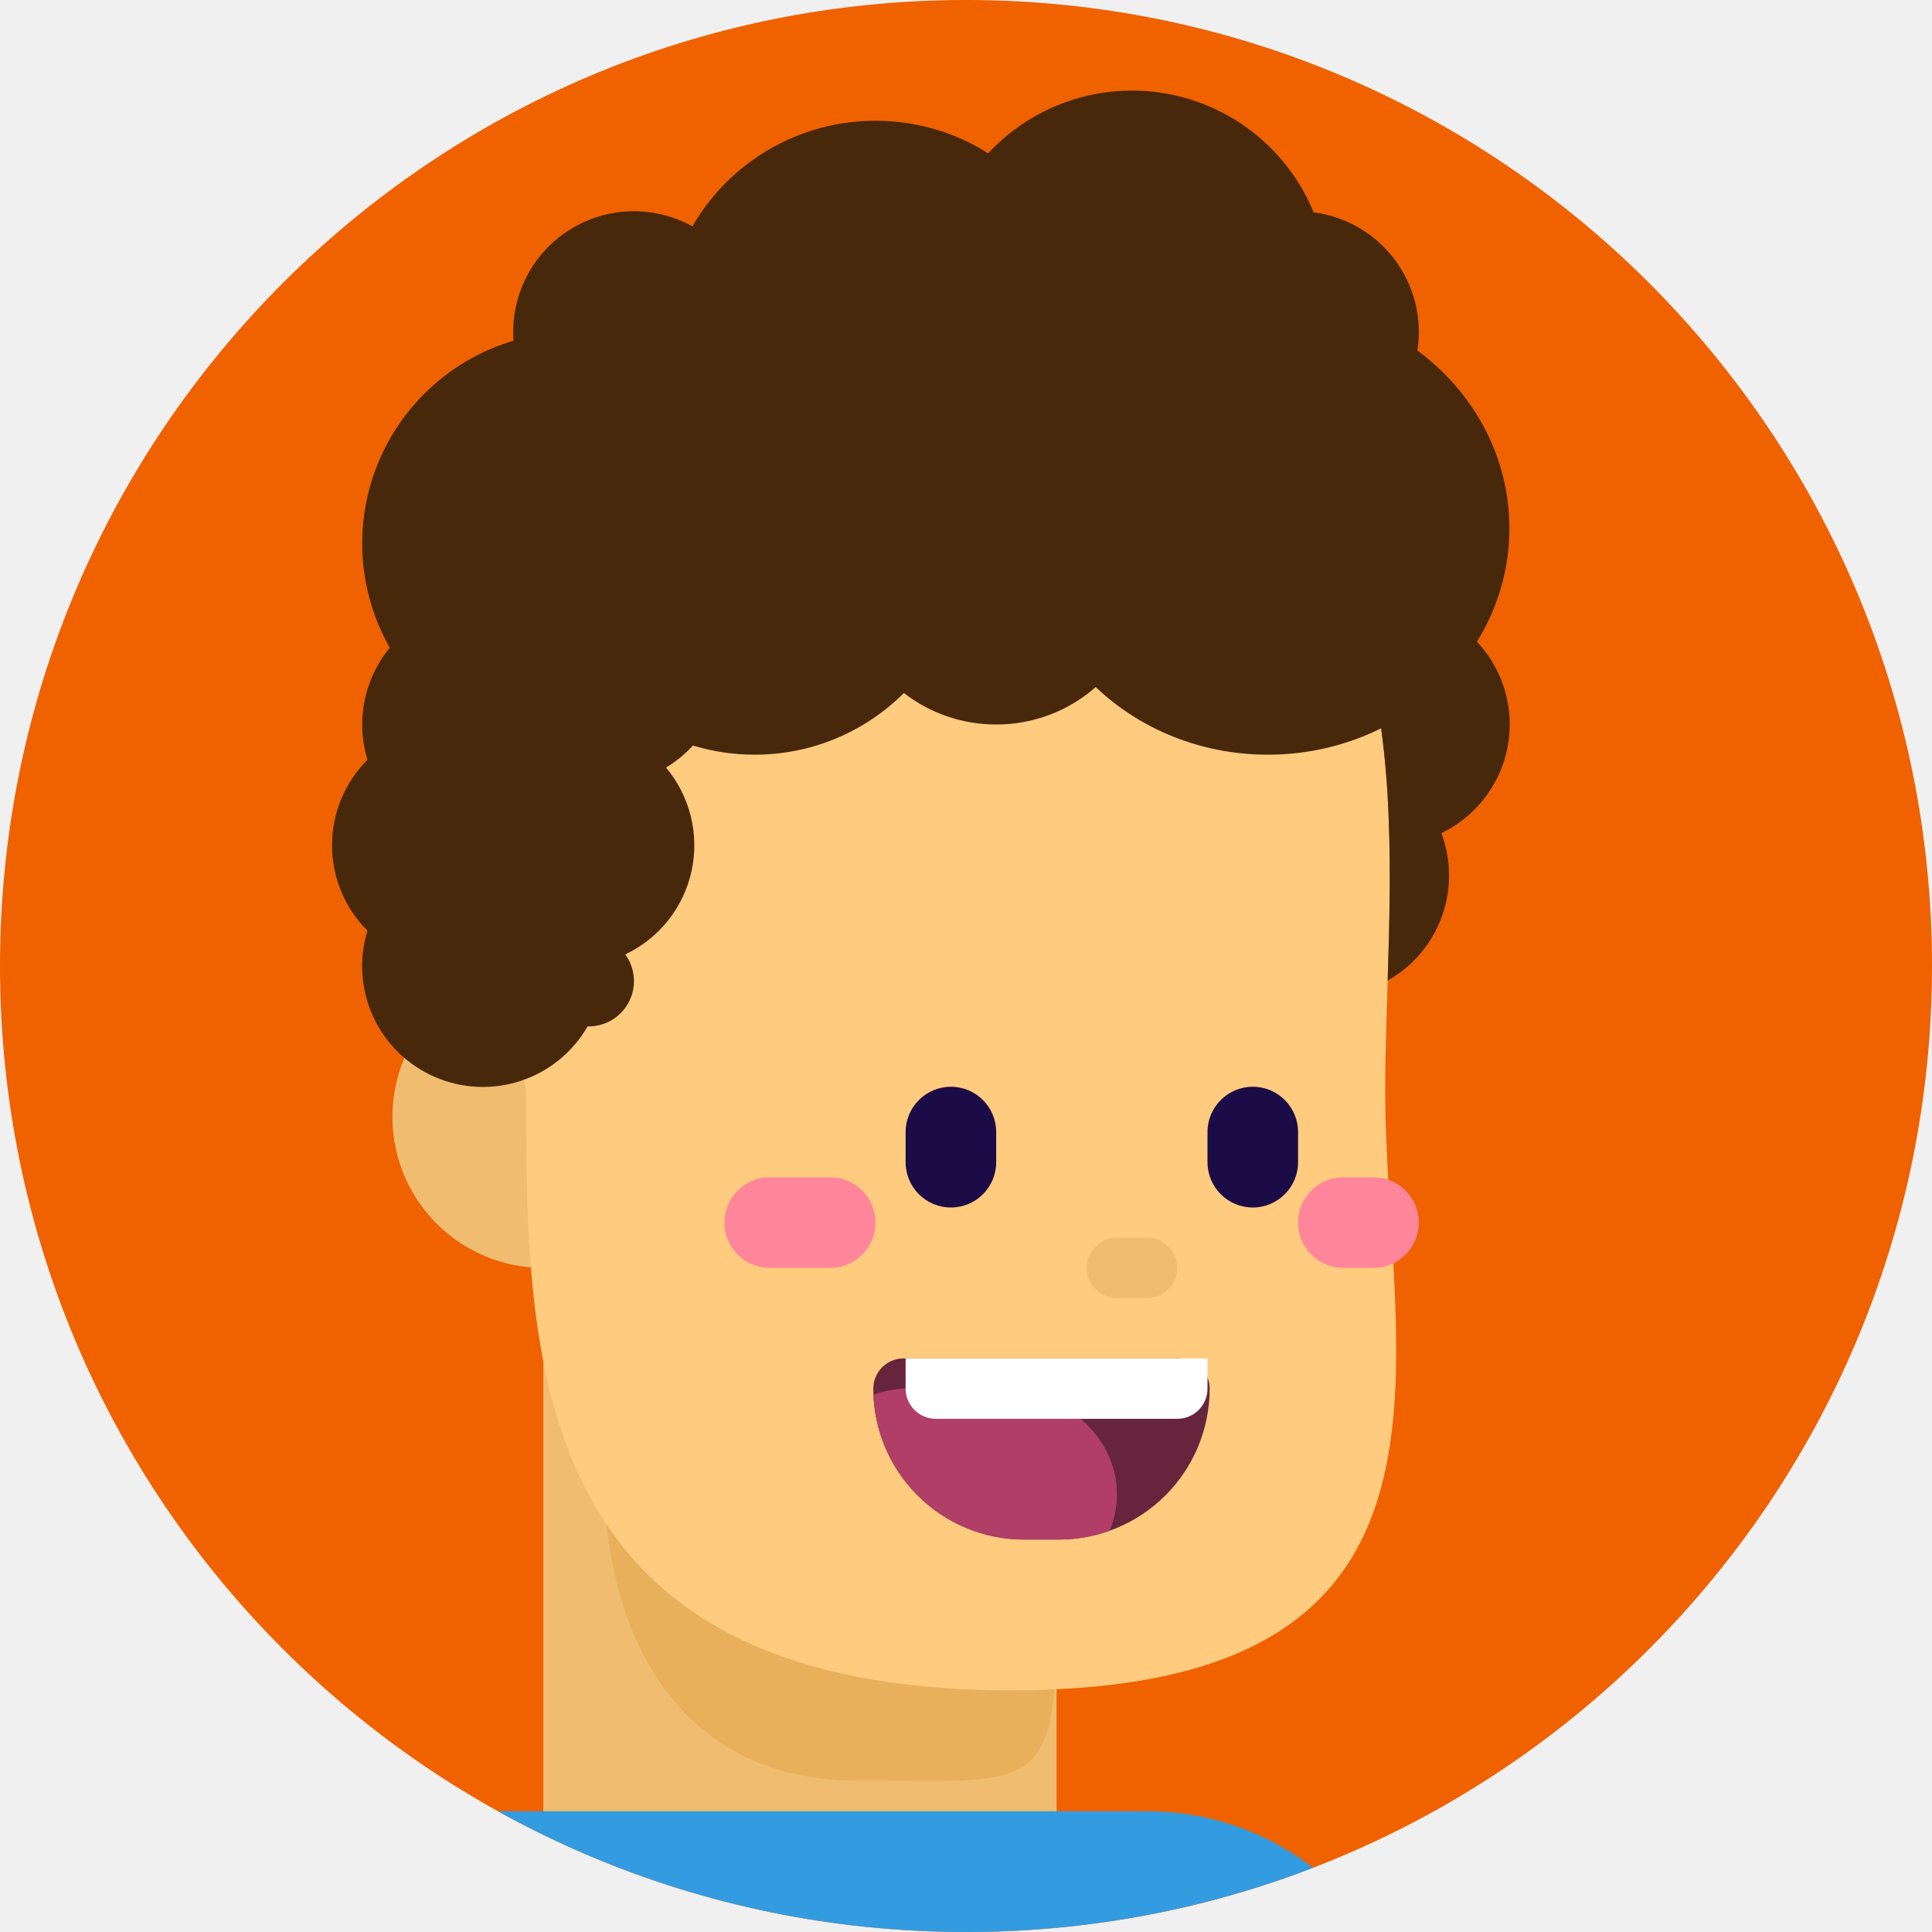
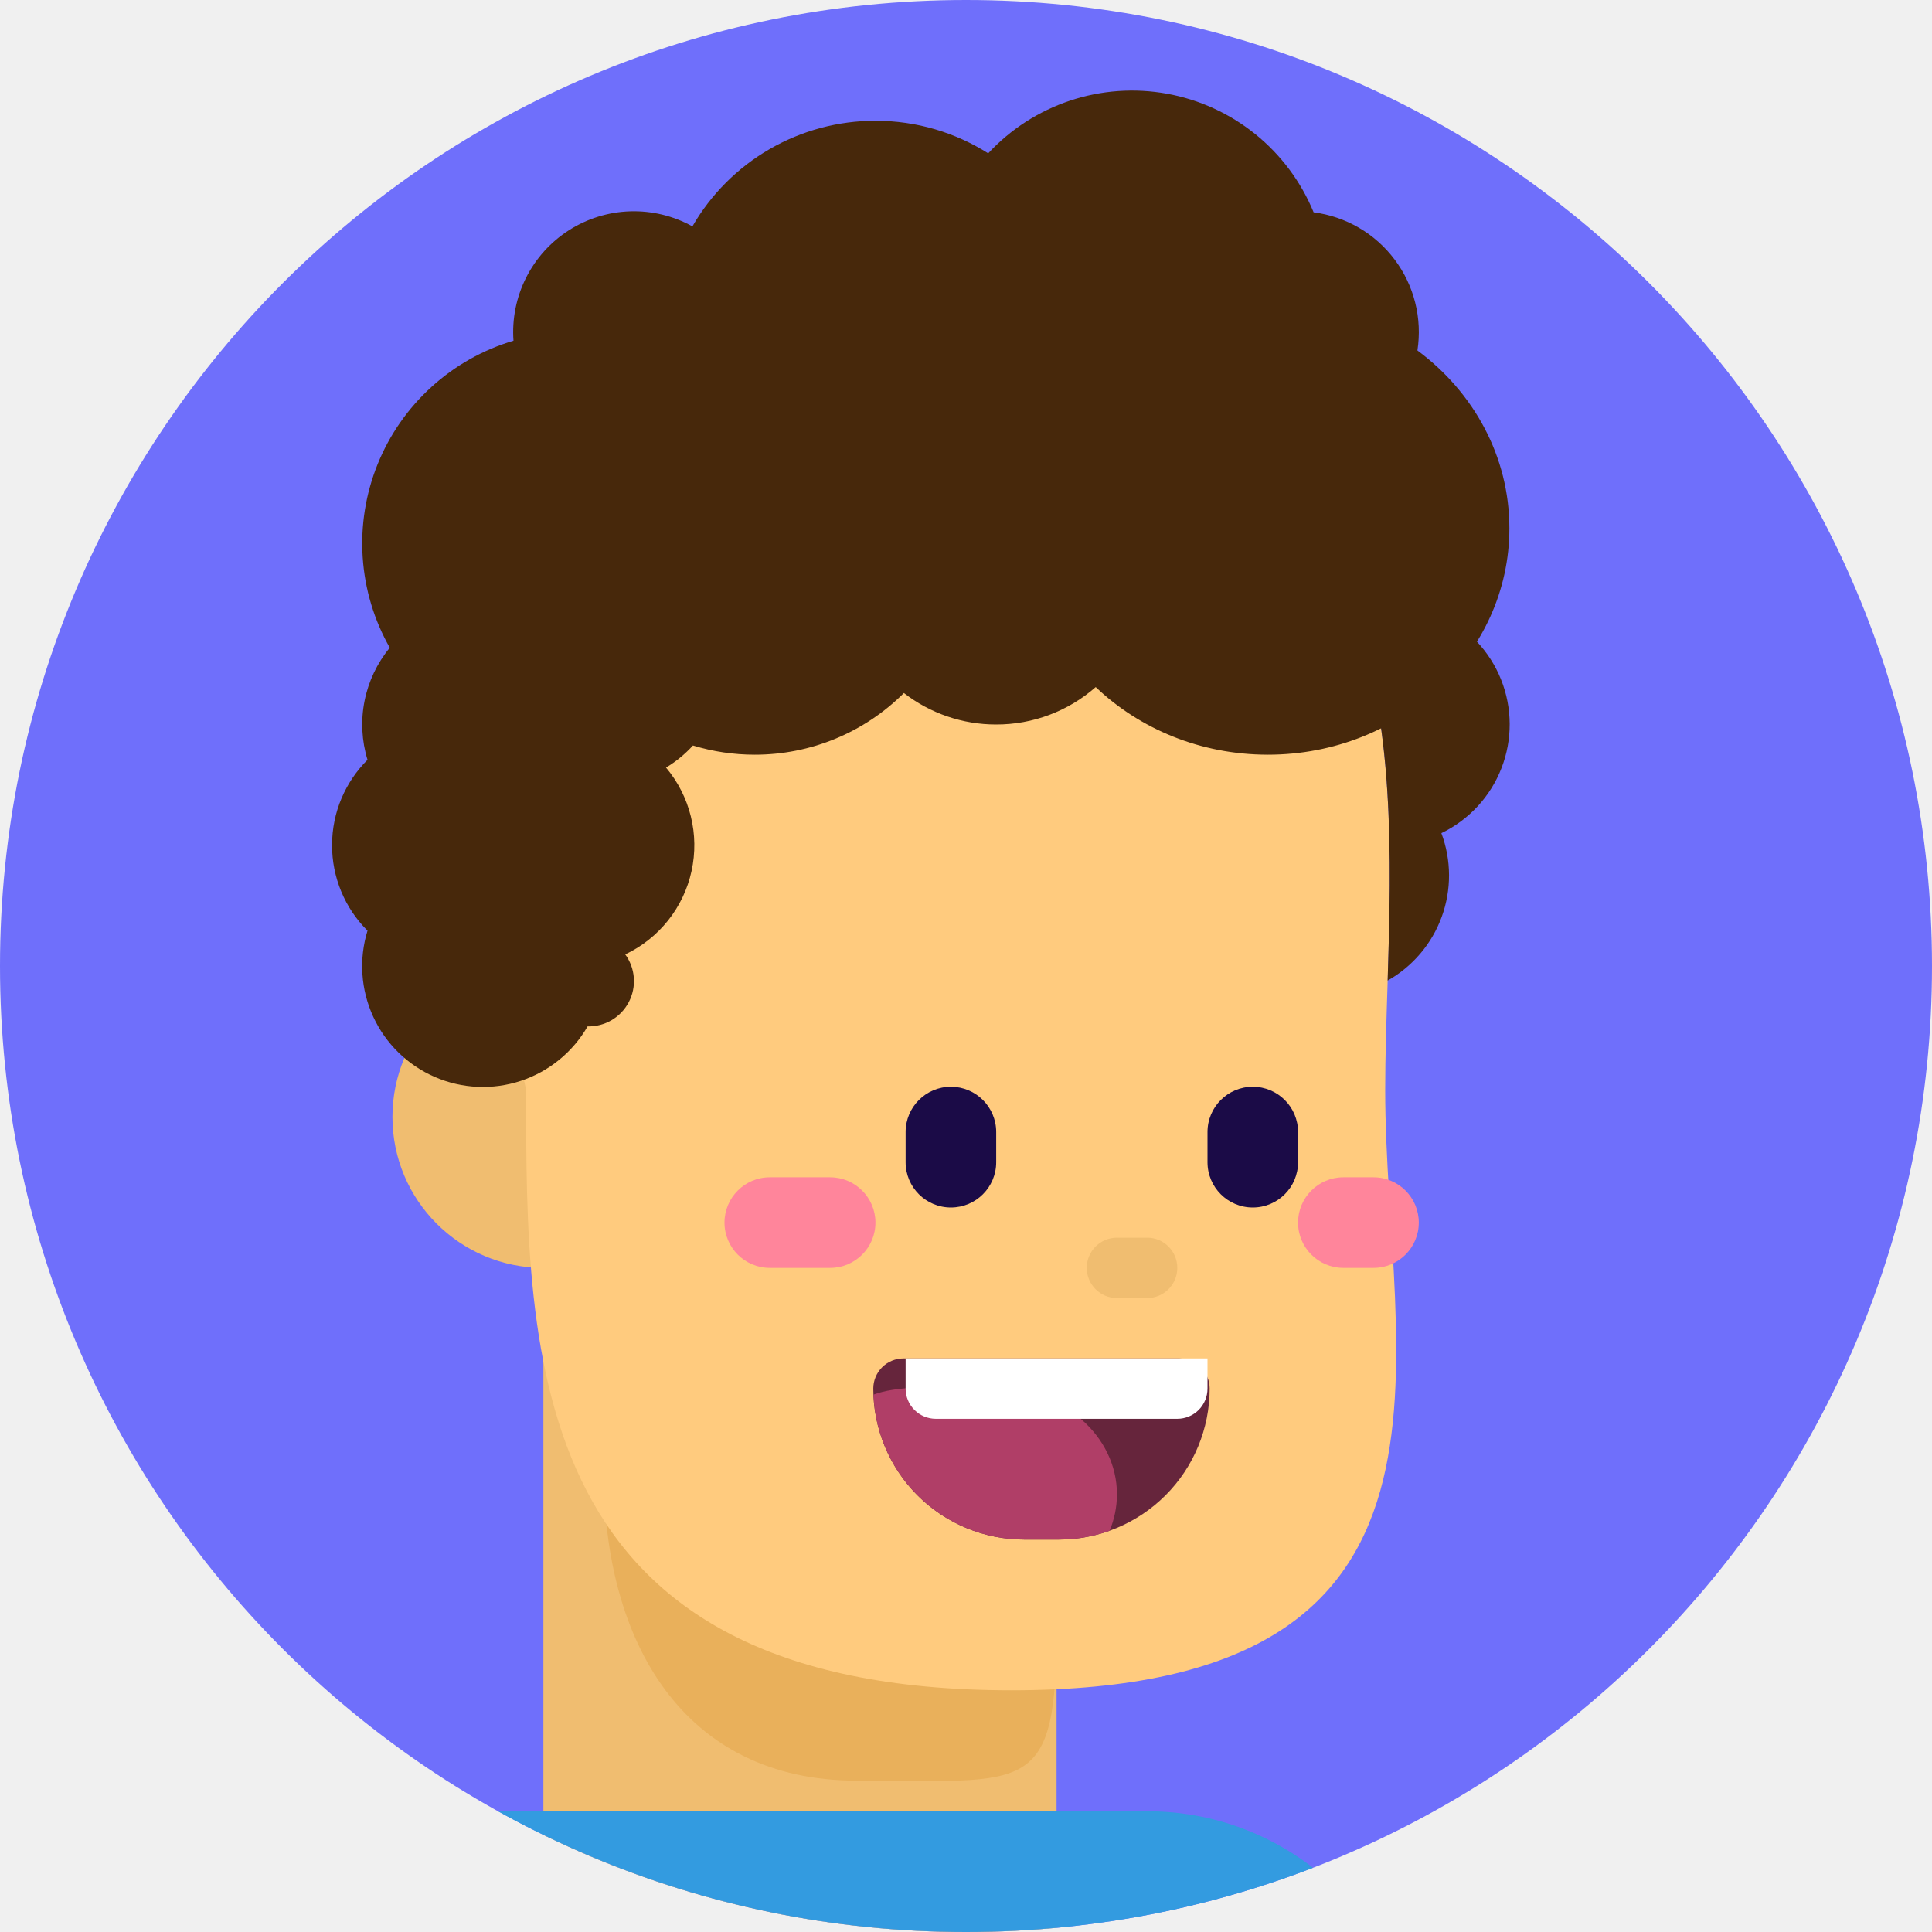
- <svg xmlns="http://www.w3.org/2000/svg" width="48" height="48" viewBox="0 0 48 48" fill="none">
-   <g clip-path="url(#clip0_201_819)">
-     <path d="M48 24C48 10.745 37.255 0 24 0C10.745 0 0 10.745 0 24C0 37.255 10.745 48 24 48C37.255 48 48 37.255 48 24Z" fill="#F06100" />
-     <path d="M13.5 31.5C15.571 31.5 17.25 29.821 17.25 27.75C17.25 25.679 15.571 24 13.5 24C11.429 24 9.75 25.679 9.75 27.75C9.75 29.821 11.429 31.5 13.5 31.5Z" fill="#F0BD70" />
-     <path d="M13.5 30.75H26.25V49.403C26.25 49.403 23.518 51 19.875 51C16.232 51 13.5 48.392 13.5 48.392V30.75Z" fill="#F0BD70" />
-     <path d="M26.25 40.401C26.25 44.642 25.588 44.239 21.287 44.239C16.986 44.239 15.002 40.802 15.002 36.562C15.002 32.321 14.838 28.5 18.309 28.5C28.125 28.875 26.25 36.16 26.25 40.401Z" fill="#E9B05B" />
-     <path d="M34.415 27.075C34.415 33.767 37.179 41.995 25.125 41.995C13.071 41.995 13.071 33.767 13.071 27.075C11.25 19.125 11.625 9.75 24 9.75C36.375 9.75 34.415 20.383 34.415 27.075V27.075Z" fill="#FFCB7E" />
-     <path d="M28.5 30.75H27.75C27.336 30.75 27 31.086 27 31.5C27 31.914 27.336 32.25 27.75 32.25H28.5C28.914 32.25 29.25 31.914 29.25 31.5C29.25 31.086 28.914 30.75 28.5 30.75Z" fill="#F0BD70" />
-     <path d="M28.5 45H12C8.272 45 5.25 48.022 5.25 51.75V55.5C5.25 59.228 8.272 62.25 12 62.25H28.5C32.228 62.25 35.25 59.228 35.25 55.5V51.75C35.25 48.022 32.228 45 28.5 45Z" fill="#339BE0" />
-     <path fill-rule="evenodd" clip-rule="evenodd" d="M34.476 24.362C35.098 24.011 35.575 23.449 35.82 22.777C36.065 22.106 36.061 21.369 35.811 20.699C36.496 20.369 37.029 19.791 37.305 19.083C37.58 18.375 37.576 17.588 37.293 16.882C37.011 16.177 36.471 15.604 35.783 15.281C35.096 14.958 34.31 14.908 33.587 15.142C34.65 17.897 34.572 21.305 34.476 24.362Z" fill="#47280B" />
-     <path fill-rule="evenodd" clip-rule="evenodd" d="M27.223 17.07C26.539 17.671 25.66 18.002 24.75 18C23.92 18.001 23.113 17.726 22.457 17.218C21.97 17.704 21.392 18.09 20.756 18.353C20.12 18.616 19.438 18.751 18.75 18.75C18.23 18.75 17.713 18.674 17.216 18.522C17.021 18.736 16.795 18.921 16.547 19.07C16.843 19.422 17.053 19.836 17.163 20.282C17.273 20.727 17.279 21.192 17.182 21.64C17.084 22.089 16.884 22.509 16.599 22.868C16.313 23.227 15.949 23.516 15.534 23.712C15.658 23.882 15.732 24.082 15.747 24.292C15.763 24.501 15.72 24.711 15.622 24.897C15.525 25.083 15.377 25.238 15.197 25.345C15.016 25.451 14.809 25.505 14.599 25.5C14.231 26.14 13.641 26.622 12.94 26.853C12.24 27.085 11.478 27.051 10.802 26.756C10.125 26.462 9.58 25.929 9.272 25.259C8.964 24.588 8.913 23.828 9.13 23.122C8.851 22.844 8.629 22.514 8.478 22.149C8.327 21.785 8.25 21.394 8.25 21C8.25 20.171 8.587 19.42 9.13 18.878C8.986 18.404 8.96 17.901 9.057 17.416C9.154 16.93 9.369 16.475 9.684 16.093C9.294 15.405 9.064 14.639 9.011 13.85C8.959 13.061 9.085 12.271 9.38 11.537C9.676 10.804 10.133 10.147 10.718 9.615C11.302 9.083 12 8.69 12.758 8.465C12.719 7.926 12.826 7.387 13.068 6.904C13.31 6.421 13.679 6.012 14.134 5.721C14.589 5.43 15.115 5.267 15.655 5.25C16.195 5.233 16.73 5.363 17.203 5.624C17.663 4.826 18.326 4.163 19.125 3.703C19.923 3.242 20.828 3 21.75 3C22.78 3 23.741 3.296 24.551 3.809C25.108 3.209 25.807 2.759 26.584 2.501C27.36 2.242 28.189 2.183 28.995 2.329C29.8 2.475 30.556 2.821 31.192 3.336C31.829 3.851 32.325 4.518 32.636 5.275C33.033 5.326 33.416 5.456 33.761 5.658C34.107 5.859 34.409 6.128 34.649 6.448C34.889 6.768 35.063 7.132 35.161 7.52C35.258 7.909 35.276 8.312 35.215 8.708C36.607 9.738 37.5 11.334 37.5 13.125C37.5 16.232 34.813 18.75 31.5 18.75C29.825 18.75 28.311 18.107 27.223 17.07V17.07Z" fill="#47280B" />
-     <path d="M21.697 34.5C21.697 34.301 21.776 34.11 21.916 33.97C22.057 33.829 22.248 33.75 22.447 33.75H29.304C29.503 33.75 29.694 33.829 29.834 33.97C29.975 34.11 30.054 34.301 30.054 34.5C30.054 35.495 29.659 36.448 28.956 37.152C28.252 37.855 27.299 38.25 26.304 38.25H25.447C24.452 38.25 23.498 37.855 22.795 37.152C22.092 36.448 21.697 35.495 21.697 34.5V34.5Z" fill="#66253C" />
-     <path fill-rule="evenodd" clip-rule="evenodd" d="M27.566 38.032C27.161 38.177 26.734 38.251 26.304 38.25H25.447C24.478 38.25 23.547 37.875 22.849 37.204C22.15 36.533 21.738 35.618 21.7 34.65C22.273 34.435 23.123 34.46 23.962 34.485C24.23 34.492 24.495 34.5 24.75 34.5C26.407 34.5 27.75 35.675 27.75 37.125C27.75 37.444 27.685 37.75 27.566 38.032V38.032Z" fill="#B03E67" />
-     <path d="M22.5 33.75H30V34.5C30 34.699 29.921 34.89 29.78 35.03C29.64 35.171 29.449 35.25 29.25 35.25H23.25C23.051 35.25 22.86 35.171 22.72 35.03C22.579 34.89 22.5 34.699 22.5 34.5V33.75Z" fill="white" />
-     <path d="M24.75 28.125C24.75 27.504 24.246 27 23.625 27C23.004 27 22.5 27.504 22.5 28.125V28.875C22.5 29.496 23.004 30 23.625 30C24.246 30 24.75 29.496 24.75 28.875V28.125Z" fill="#1B0B47" />
-     <path d="M32.25 28.125C32.25 27.504 31.746 27 31.125 27C30.504 27 30 27.504 30 28.125V28.875C30 29.496 30.504 30 31.125 30C31.746 30 32.25 29.496 32.25 28.875V28.125Z" fill="#1B0B47" />
-     <path d="M20.625 29.25H19.125C18.504 29.25 18 29.754 18 30.375C18 30.996 18.504 31.5 19.125 31.5H20.625C21.246 31.5 21.75 30.996 21.75 30.375C21.75 29.754 21.246 29.25 20.625 29.25Z" fill="#FF859B" />
-     <path d="M34.125 29.25H33.375C32.754 29.25 32.25 29.754 32.25 30.375C32.25 30.996 32.754 31.5 33.375 31.5H34.125C34.746 31.5 35.25 30.996 35.25 30.375C35.25 29.754 34.746 29.25 34.125 29.25Z" fill="#FF859B" />
+ <svg xmlns="http://www.w3.org/2000/svg" width="94" height="94" viewBox="0 0 94 94" fill="none">
+   <g clip-path="url(#clip0_854_2410)">
+     <path d="M94 47C94 21.043 72.957 0 47 0C21.043 0 0 21.043 0 47C0 72.957 21.043 94 47 94C72.957 94 94 72.957 94 47Z" fill="#6F6FFB" />
+     <path d="M26.438 61.688C30.493 61.688 33.781 58.4 33.781 54.344C33.781 50.288 30.493 47 26.438 47C22.382 47 19.094 50.288 19.094 54.344C19.094 58.4 22.382 61.688 26.438 61.688Z" fill="#F0BD70" />
+     <path d="M26.438 60.219H51.406V96.747C51.406 96.747 46.056 99.875 38.922 99.875C31.788 99.875 26.438 94.768 26.438 94.768V60.219Z" fill="#F0BD70" />
+     <path d="M51.406 79.119C51.406 87.423 50.11 86.636 41.687 86.636C33.264 86.636 29.377 79.904 29.377 71.6C29.377 63.296 29.057 55.812 35.855 55.812C55.078 56.547 51.406 70.814 51.406 79.119Z" fill="#E9B05B" />
+     <path d="M67.396 53.022C67.396 66.126 72.81 82.24 49.204 82.24C25.598 82.24 25.598 66.126 25.598 53.022C22.032 37.453 22.767 19.094 47.001 19.094C71.235 19.094 67.396 39.916 67.396 53.022Z" fill="#FFCB7E" />
+     <path d="M55.812 60.219H54.344C53.533 60.219 52.875 60.876 52.875 61.688C52.875 62.499 53.533 63.156 54.344 63.156H55.812C56.624 63.156 57.281 62.499 57.281 61.688C57.281 60.876 56.624 60.219 55.812 60.219Z" fill="#F0BD70" />
+     <path d="M55.812 88.125H23.5C16.2 88.125 10.281 94.043 10.281 101.344V108.688C10.281 115.988 16.2 121.906 23.5 121.906H55.812C63.113 121.906 69.031 115.988 69.031 108.688V101.344C69.031 94.043 63.113 88.125 55.812 88.125Z" fill="#339BE0" />
+     <path fill-rule="evenodd" clip-rule="evenodd" d="M67.515 47.709C68.734 47.021 69.667 45.921 70.147 44.605C70.626 43.29 70.62 41.847 70.129 40.536C71.47 39.89 72.516 38.758 73.054 37.371C73.593 35.984 73.585 34.443 73.032 33.061C72.48 31.679 71.423 30.559 70.075 29.926C68.728 29.293 67.191 29.196 65.774 29.653C67.856 35.049 67.703 41.723 67.515 47.709Z" fill="#47280B" />
+     <path fill-rule="evenodd" clip-rule="evenodd" d="M53.311 33.429C51.973 34.605 50.251 35.253 48.469 35.25C46.843 35.253 45.264 34.714 43.979 33.718C43.025 34.671 41.894 35.427 40.648 35.942C39.402 36.456 38.067 36.721 36.719 36.719C35.701 36.719 34.689 36.569 33.715 36.272C33.332 36.691 32.891 37.053 32.405 37.346C32.983 38.034 33.396 38.845 33.611 39.718C33.827 40.59 33.839 41.501 33.647 42.379C33.456 43.257 33.065 44.079 32.506 44.782C31.946 45.486 31.233 46.051 30.421 46.436C30.663 46.768 30.808 47.161 30.838 47.571C30.869 47.981 30.784 48.392 30.593 48.756C30.403 49.12 30.114 49.424 29.76 49.633C29.406 49.842 29 49.947 28.589 49.938C27.869 51.19 26.713 52.134 25.341 52.588C23.969 53.041 22.478 52.974 21.153 52.398C19.828 51.822 18.762 50.777 18.158 49.465C17.554 48.152 17.456 46.663 17.881 45.282C17.333 44.737 16.899 44.089 16.603 43.376C16.307 42.662 16.155 41.897 16.156 41.125C16.156 39.501 16.816 38.03 17.881 36.968C17.597 36.041 17.547 35.057 17.737 34.105C17.926 33.154 18.348 32.264 18.965 31.515C18.2 30.169 17.75 28.667 17.647 27.122C17.544 25.578 17.791 24.03 18.37 22.594C18.948 21.158 19.844 19.871 20.989 18.83C22.134 17.788 23.499 17.018 24.983 16.578C24.907 15.522 25.117 14.466 25.592 13.52C26.066 12.574 26.788 11.774 27.679 11.204C28.571 10.634 29.6 10.315 30.658 10.282C31.716 10.249 32.763 10.502 33.689 11.014C34.591 9.451 35.889 8.153 37.452 7.251C39.016 6.349 40.789 5.874 42.594 5.875C44.61 5.875 46.492 6.455 48.08 7.46C49.17 6.285 50.539 5.404 52.06 4.897C53.581 4.39 55.205 4.274 56.782 4.56C58.359 4.846 59.839 5.525 61.085 6.533C62.331 7.541 63.304 8.847 63.913 10.33C64.69 10.43 65.439 10.686 66.116 11.08C66.793 11.475 67.384 12.001 67.854 12.627C68.325 13.253 68.666 13.967 68.856 14.727C69.047 15.487 69.083 16.278 68.964 17.052C71.688 19.07 73.438 22.196 73.438 25.703C73.438 31.787 68.176 36.719 61.688 36.719C58.408 36.719 55.442 35.459 53.311 33.429Z" fill="#47280B" />
+     <path d="M42.489 67.562C42.489 67.173 42.644 66.799 42.919 66.524C43.195 66.249 43.569 66.094 43.958 66.094H57.387C57.776 66.094 58.15 66.249 58.425 66.524C58.701 66.799 58.855 67.173 58.855 67.562C58.855 69.51 58.082 71.378 56.705 72.755C55.327 74.132 53.459 74.906 51.512 74.906H49.833C47.885 74.906 46.017 74.132 44.64 72.755C43.263 71.378 42.489 69.51 42.489 67.562Z" fill="#66253C" />
+     <path fill-rule="evenodd" clip-rule="evenodd" d="M53.985 74.48C53.191 74.763 52.355 74.907 51.513 74.906H49.834C47.937 74.906 46.114 74.172 44.746 72.858C43.378 71.544 42.572 69.752 42.496 67.856C43.618 67.436 45.284 67.485 46.927 67.533C47.45 67.548 47.97 67.562 48.469 67.562C51.715 67.562 54.344 69.864 54.344 72.703C54.344 73.327 54.217 73.927 53.985 74.48Z" fill="#B03E67" />
+     <path d="M44.062 66.094H58.75V67.562C58.75 67.952 58.595 68.326 58.32 68.601C58.044 68.876 57.671 69.031 57.281 69.031H45.531C45.142 69.031 44.768 68.876 44.493 68.601C44.217 68.326 44.062 67.952 44.062 67.562V66.094Z" fill="white" />
+     <path d="M48.469 55.078C48.469 53.861 47.482 52.875 46.266 52.875C45.049 52.875 44.062 53.861 44.062 55.078V56.547C44.062 57.764 45.049 58.75 46.266 58.75C47.482 58.75 48.469 57.764 48.469 56.547V55.078Z" fill="#1B0B47" />
+     <path d="M63.156 55.078C63.156 53.861 62.17 52.875 60.953 52.875C59.736 52.875 58.75 53.861 58.75 55.078V56.547C58.75 57.764 59.736 58.75 60.953 58.75C62.17 58.75 63.156 57.764 63.156 56.547V55.078Z" fill="#1B0B47" />
+     <path d="M40.391 57.281H37.453C36.236 57.281 35.25 58.268 35.25 59.484C35.25 60.701 36.236 61.688 37.453 61.688H40.391C41.607 61.688 42.594 60.701 42.594 59.484C42.594 58.268 41.607 57.281 40.391 57.281Z" fill="#FF859B" />
+     <path d="M66.828 57.281H65.359C64.143 57.281 63.156 58.268 63.156 59.484C63.156 60.701 64.143 61.688 65.359 61.688H66.828C68.045 61.688 69.031 60.701 69.031 59.484C69.031 58.268 68.045 57.281 66.828 57.281Z" fill="#FF859B" />
  </g>
  <defs>
-     <clipPath id="clip0_201_819">
-       <rect width="48" height="48" rx="24" fill="white" />
+     <clipPath id="clip0_854_2410">
+       <rect width="94" height="94" rx="47" fill="white" />
    </clipPath>
  </defs>
</svg>
